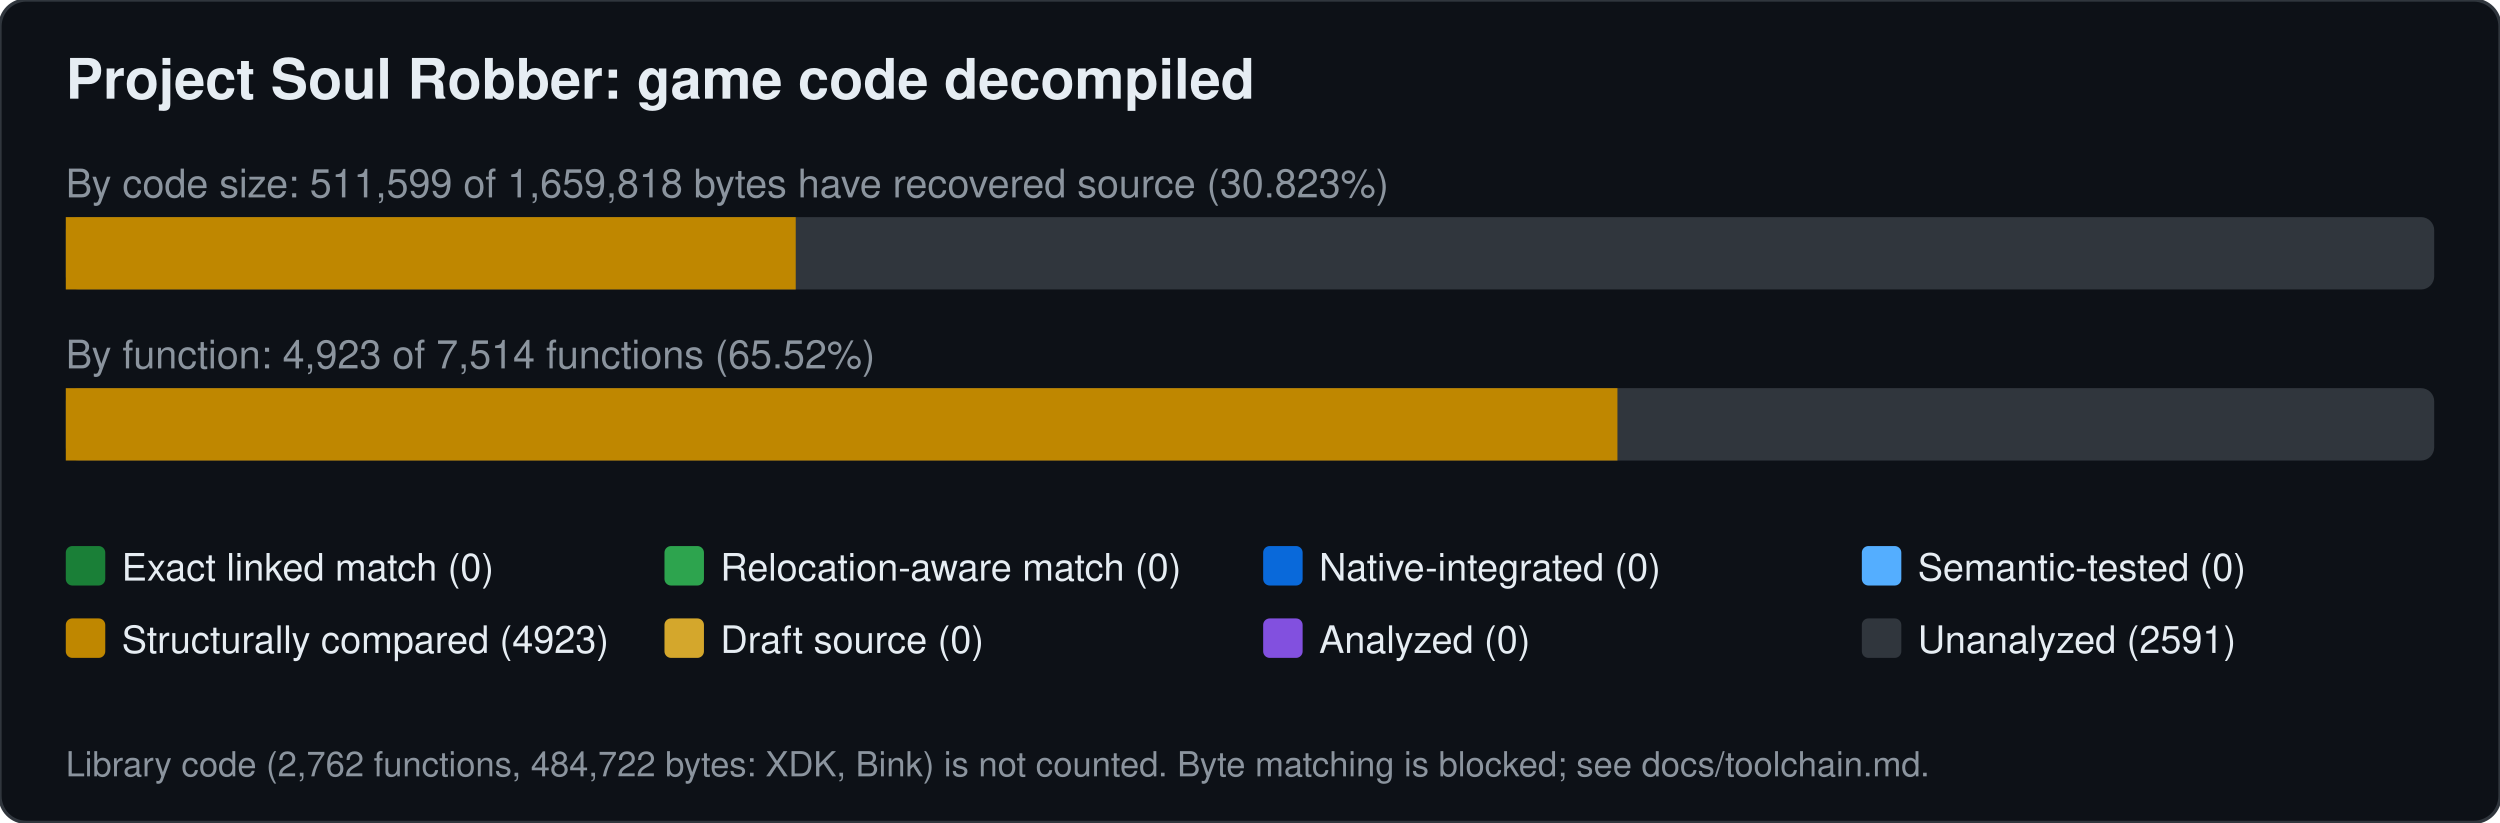
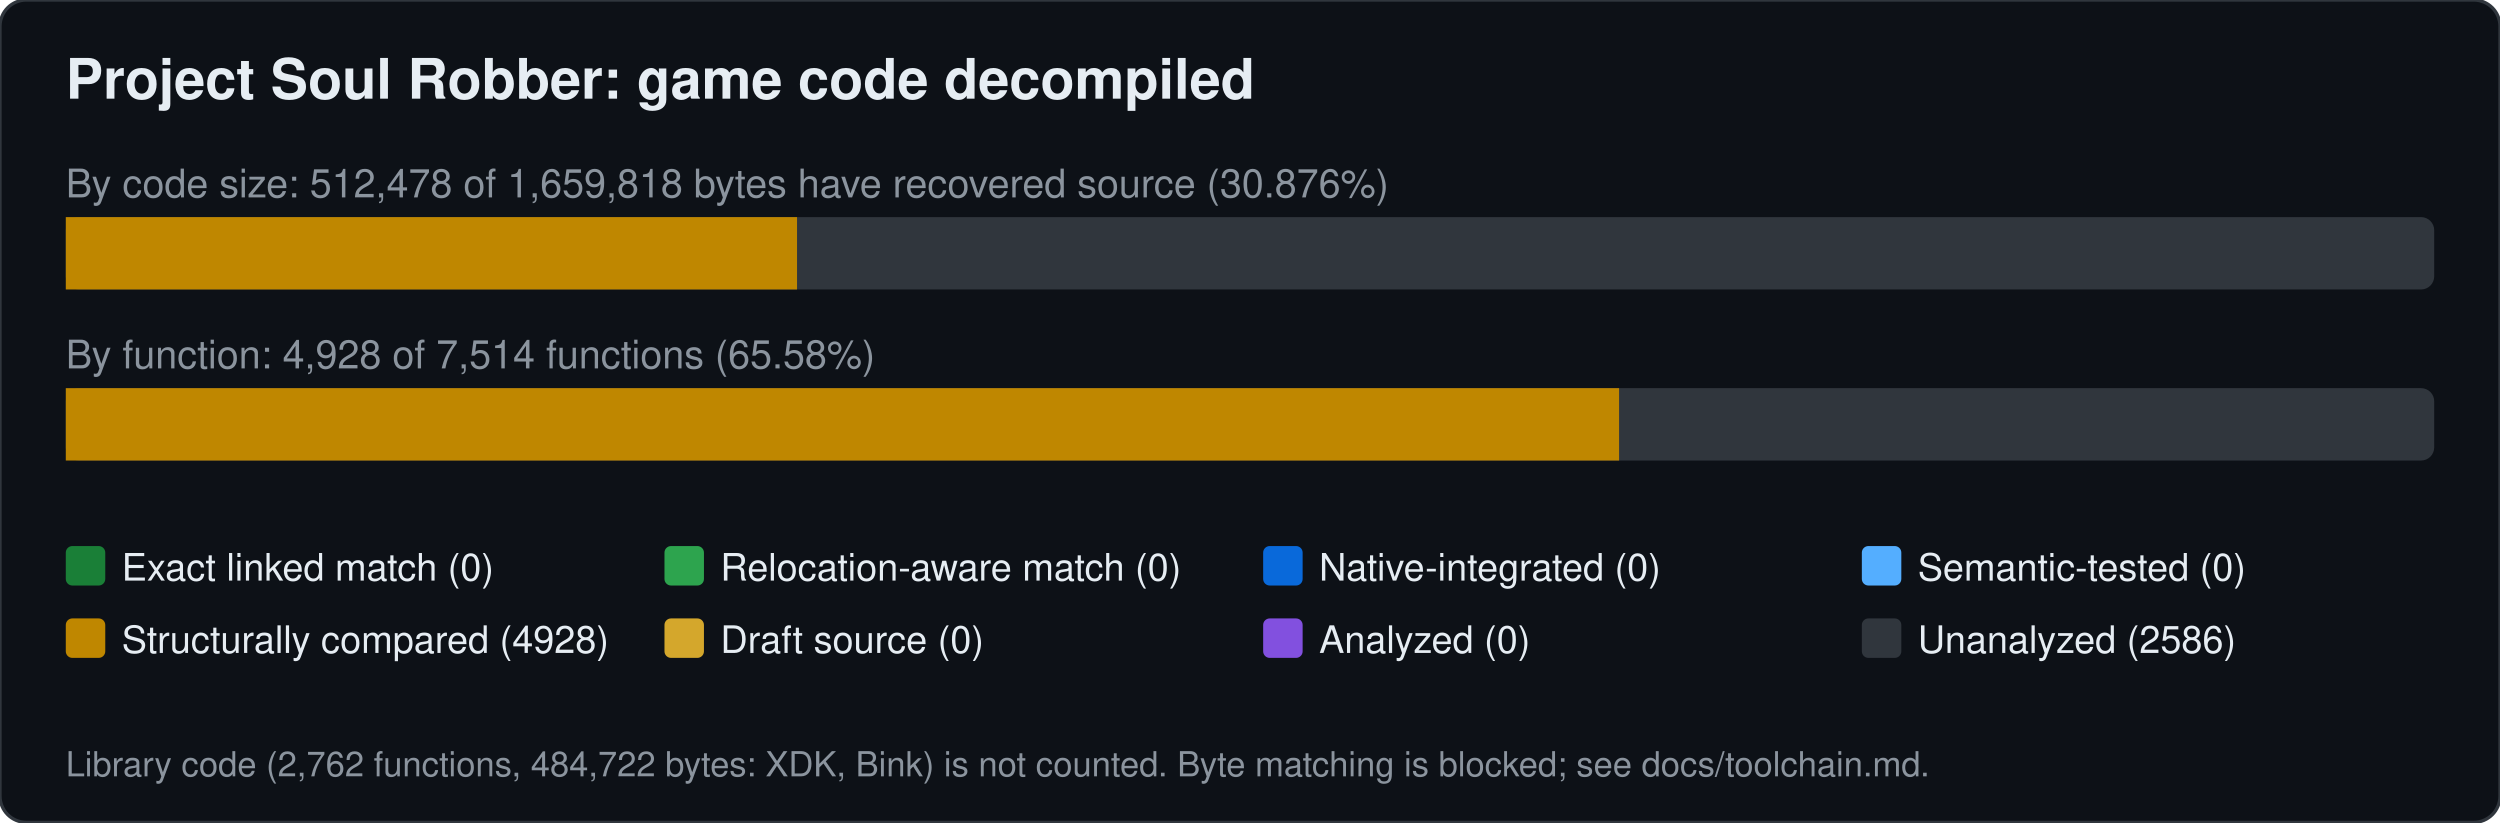
<svg xmlns="http://www.w3.org/2000/svg" width="760" height="250" viewBox="0 0 760 250" font-family="Segoe UI,Helvetica,Arial,sans-serif">
  <rect width="760" height="250" rx="8" fill="#0d1117" stroke="#30363d" />
  <text x="20" y="30" font-size="17" font-weight="600" fill="#e6edf3">Project Soul Robber: game code decompiled</text>
-   <text x="20" y="60" font-size="12" fill="#8b949e">By code size: 511,599 of 1,659,818 bytes have recovered source (30.823%)</text>
+   <text x="20" y="60" font-size="12" fill="#8b949e">By code size: 512,478 of 1,659,818 bytes have recovered source (30.876%)</text>
  <rect x="20" y="66" width="720" height="22" rx="4" fill="#30363d" />
-   <rect x="20.0" y="66" width="221.9" height="22" fill="#bf8700" />
-   <text x="20" y="112" font-size="12" fill="#8b949e">By function: 4,923 of 7,514 functions (65.52%)</text>
+   <rect x="20.0" y="66" width="222.3" height="22" fill="#bf8700" />
+   <text x="20" y="112" font-size="12" fill="#8b949e">By function: 4,928 of 7,514 functions (65.58%)</text>
  <rect x="20" y="118" width="720" height="22" rx="4" fill="#30363d" />
-   <rect x="20.0" y="118" width="471.7" height="22" fill="#bf8700" />
+   <rect x="20.0" y="118" width="472.2" height="22" fill="#bf8700" />
  <rect x="20" y="166" width="12" height="12" rx="2" fill="#1a7f37" />
  <text x="37" y="176.5" font-size="11.5" fill="#e6edf3">Exact linked match (0)</text>
  <rect x="202" y="166" width="12" height="12" rx="2" fill="#2da44e" />
  <text x="219" y="176.5" font-size="11.5" fill="#e6edf3">Relocation-aware match (0)</text>
  <rect x="384" y="166" width="12" height="12" rx="2" fill="#0969da" />
  <text x="401" y="176.5" font-size="11.5" fill="#e6edf3">Native-integrated (0)</text>
  <rect x="566" y="166" width="12" height="12" rx="2" fill="#54aeff" />
  <text x="583" y="176.5" font-size="11.5" fill="#e6edf3">Semantic-tested (0)</text>
  <rect x="20" y="188" width="12" height="12" rx="2" fill="#bf8700" />
-   <text x="37" y="198.5" font-size="11.5" fill="#e6edf3">Structurally compared (4923)</text>
+   <text x="37" y="198.5" font-size="11.5" fill="#e6edf3">Structurally compared (4928)</text>
  <rect x="202" y="188" width="12" height="12" rx="2" fill="#d4a72c" />
  <text x="219" y="198.5" font-size="11.5" fill="#e6edf3">Draft source (0)</text>
  <rect x="384" y="188" width="12" height="12" rx="2" fill="#8250df" />
  <text x="401" y="198.5" font-size="11.5" fill="#e6edf3">Analyzed (0)</text>
  <rect x="566" y="188" width="12" height="12" rx="2" fill="#30363d" />
-   <text x="583" y="198.5" font-size="11.5" fill="#e6edf3">Unanalyzed (2591)</text>
+   <text x="583" y="198.5" font-size="11.5" fill="#e6edf3">Unanalyzed (2586)</text>
  <text x="20" y="236" font-size="10.5" fill="#8b949e">Library code (2,762 functions, 484,722 bytes: XDK, Bink) is not counted. Byte matching is blocked; see docs/toolchain.md.</text>
</svg>
